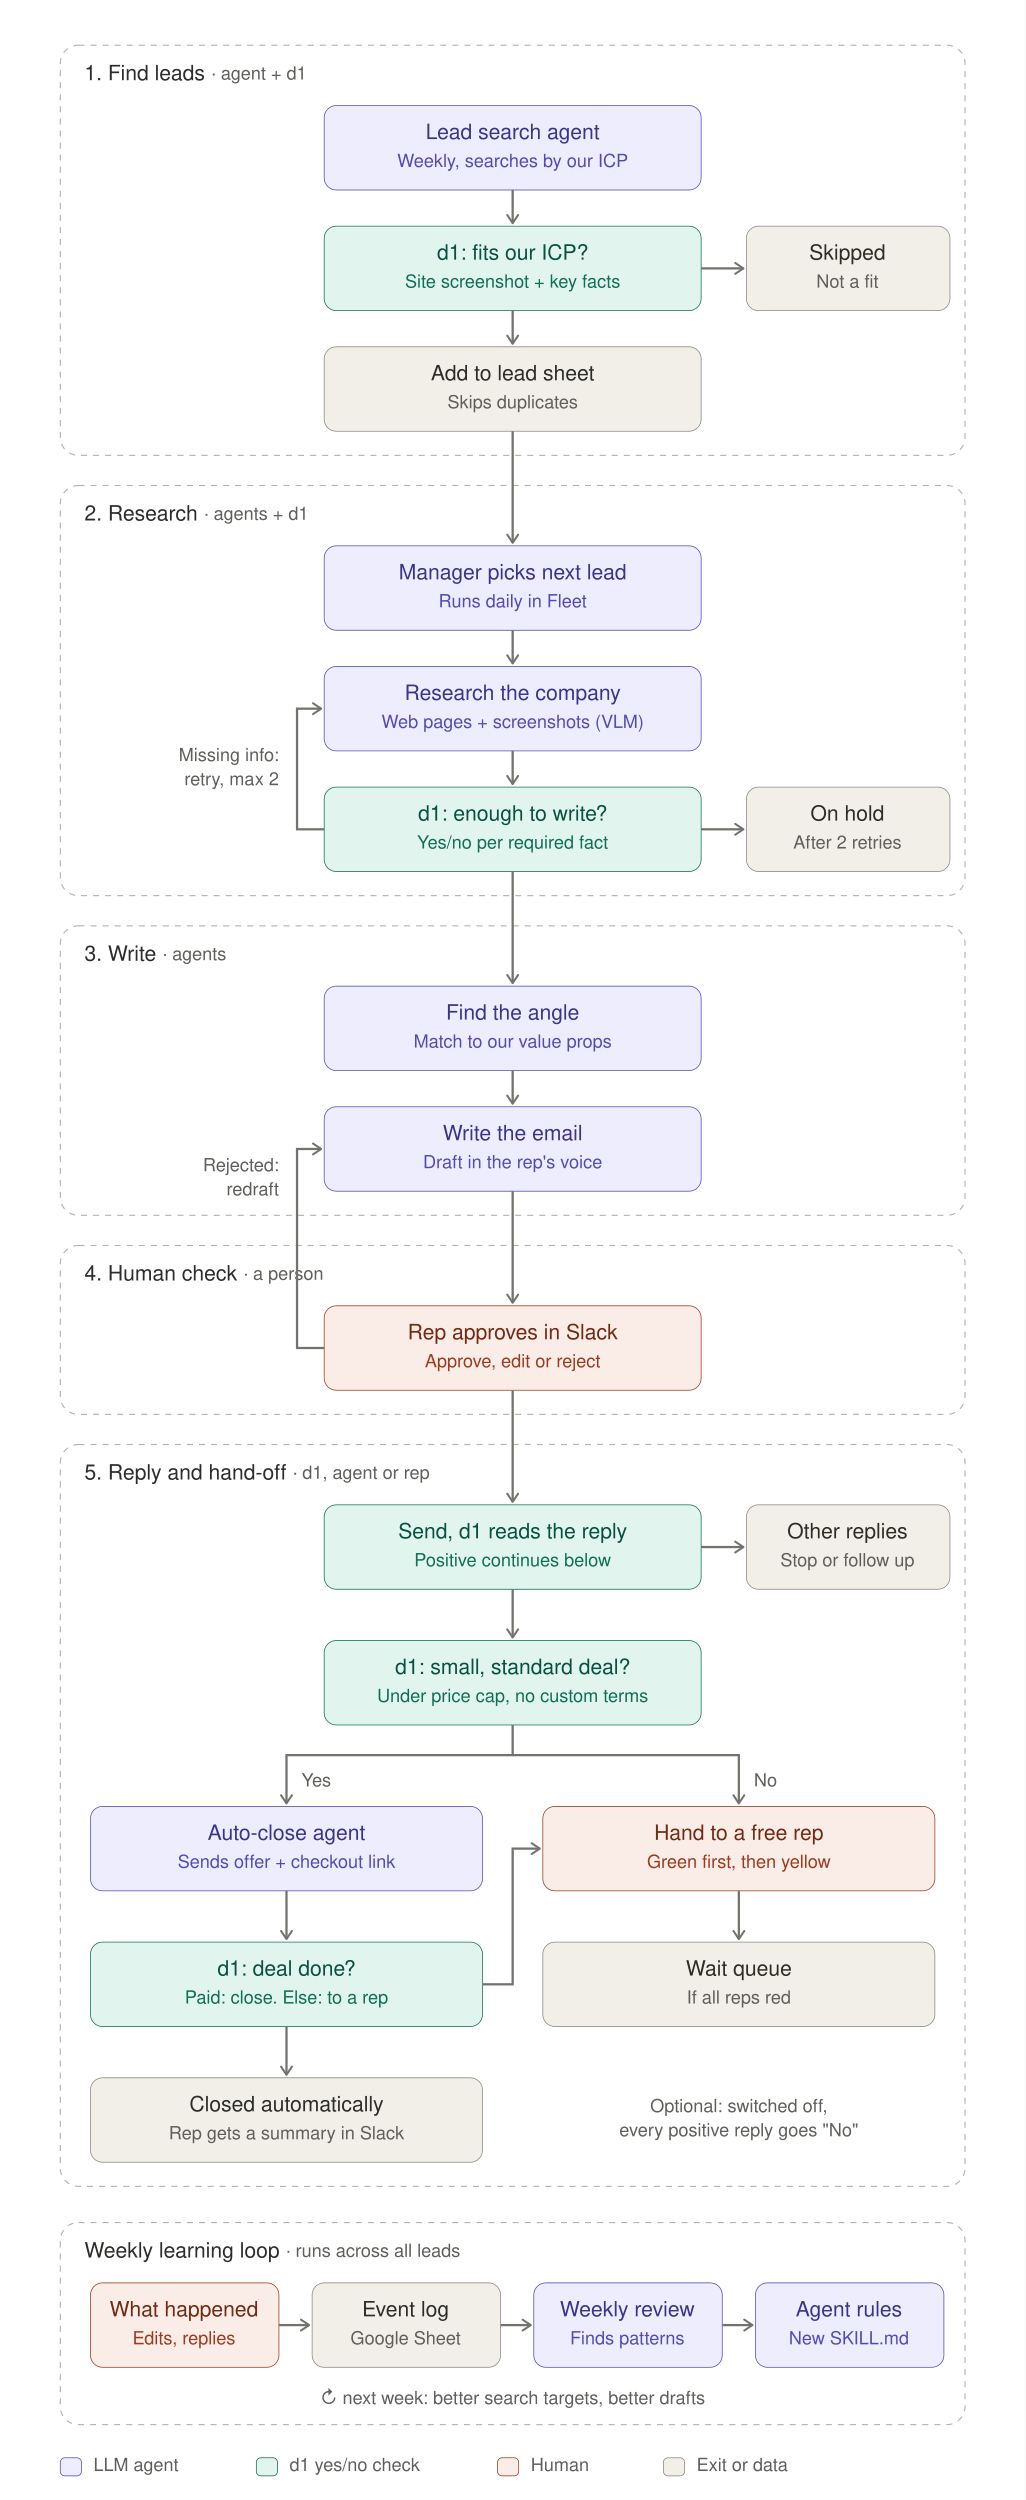
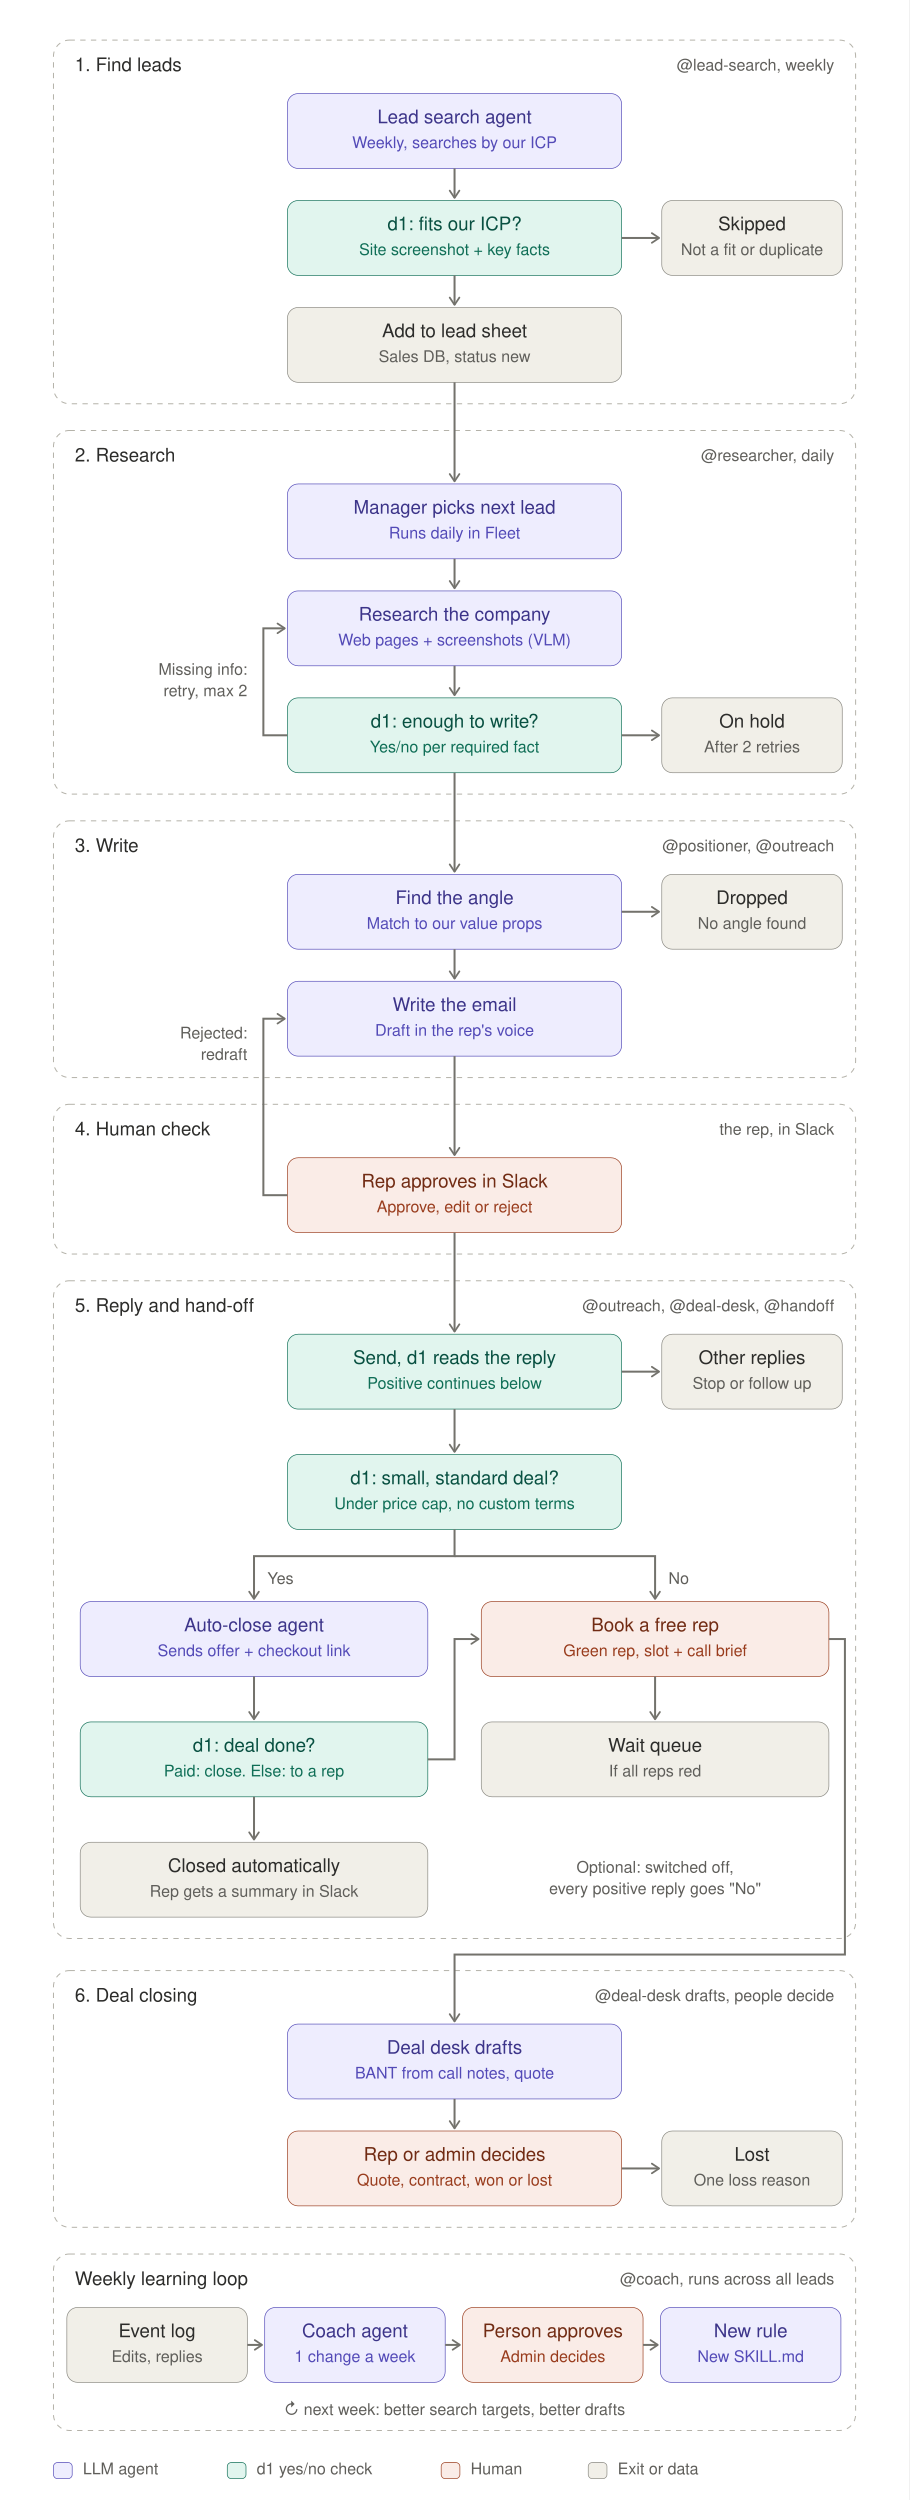
- <svg xmlns="http://www.w3.org/2000/svg" width="680" height="1658" viewBox="0 0 680 1658" role="img">
+ <svg xmlns="http://www.w3.org/2000/svg" width="680" height="1870" viewBox="0 0 680 1870" role="img">
  <style>
text{font-family:-apple-system,BlinkMacSystemFont,"Segoe UI",Helvetica,Arial,sans-serif}
.th{font-size:14px;font-weight:500;fill:#2C2C2A}
.ts{font-size:12px;font-weight:400;fill:#5F5E5A}
.phase{fill:none;stroke:#B4B2A9;stroke-width:0.75;stroke-dasharray:4 4}
.box{fill:#F1EFE8;stroke:#888780;stroke-width:0.5}
.arr{fill:none;stroke:#73726C;stroke-width:1.5}
.c-purple&gt;rect,rect.c-purple{fill:#EEEDFE;stroke:#534AB7;stroke-width:0.5}
.c-purple&gt;.th{fill:#3C3489}.c-purple&gt;.ts{fill:#534AB7}
.c-teal&gt;rect,rect.c-teal{fill:#E1F5EE;stroke:#0F6E56;stroke-width:0.5}
.c-teal&gt;.th{fill:#085041}.c-teal&gt;.ts{fill:#0F6E56}
.c-coral&gt;rect,rect.c-coral{fill:#FAECE7;stroke:#993C1D;stroke-width:0.5}
.c-coral&gt;.th{fill:#712B13}.c-coral&gt;.ts{fill:#993C1D}
</style>
  <defs>
    <marker id="arrow" viewBox="0 0 10 10" refX="8" refY="5" markerWidth="6" markerHeight="6" orient="auto-start-reverse">
      <path d="M2 1L8 5L2 9" fill="none" stroke="#73726C" stroke-width="1.5" stroke-linecap="round" stroke-linejoin="round" />
    </marker>
  </defs>
-   <rect x="0" y="0" width="680" height="1658" fill="#FFFFFF" />
+   <rect x="0" y="0" width="680" height="1870" fill="#FFFFFF" />
  <rect class="phase" x="40" y="30" width="600" height="272" rx="12" />
-   <text class="th" x="56" y="50" dominant-baseline="central">1. Find leads <tspan class="ts" dominant-baseline="central">· agent + d1</tspan>
-   </text>
+   <text class="th" x="56" y="50" dominant-baseline="central">1. Find leads</text>
+   <text class="ts" x="624" y="50" text-anchor="end" dominant-baseline="central">@lead-search, weekly</text>
  <rect class="phase" x="40" y="322" width="600" height="272" rx="12" />
-   <text class="th" x="56" y="342" dominant-baseline="central">2. Research <tspan class="ts" dominant-baseline="central">· agents + d1</tspan>
-   </text>
+   <text class="th" x="56" y="342" dominant-baseline="central">2. Research</text>
+   <text class="ts" x="624" y="342" text-anchor="end" dominant-baseline="central">@researcher, daily</text>
  <rect class="phase" x="40" y="614" width="600" height="192" rx="12" />
-   <text class="th" x="56" y="634" dominant-baseline="central">3. Write <tspan class="ts" dominant-baseline="central">· agents</tspan>
-   </text>
+   <text class="th" x="56" y="634" dominant-baseline="central">3. Write</text>
+   <text class="ts" x="624" y="634" text-anchor="end" dominant-baseline="central">@positioner, @outreach</text>
  <rect class="phase" x="40" y="826" width="600" height="112" rx="12" />
-   <text class="th" x="56" y="846" dominant-baseline="central">4. Human check <tspan class="ts" dominant-baseline="central">· a person</tspan>
-   </text>
+   <text class="th" x="56" y="846" dominant-baseline="central">4. Human check</text>
+   <text class="ts" x="624" y="846" text-anchor="end" dominant-baseline="central">the rep, in Slack</text>
  <rect class="phase" x="40" y="958" width="600" height="492" rx="12" />
-   <text class="th" x="56" y="978" dominant-baseline="central">5. Reply and hand-off <tspan class="ts" dominant-baseline="central">· d1, agent or rep</tspan>
-   </text>
-   <rect class="phase" x="40" y="1474" width="600" height="134" rx="12" />
-   <text class="th" x="56" y="1494" dominant-baseline="central">Weekly learning loop <tspan class="ts" dominant-baseline="central">· runs across all leads</tspan>
-   </text>
+   <text class="th" x="56" y="978" dominant-baseline="central">5. Reply and hand-off</text>
+   <text class="ts" x="624" y="978" text-anchor="end" dominant-baseline="central">@outreach, @deal-desk, @handoff</text>
+   <rect class="phase" x="40" y="1474" width="600" height="192" rx="12" />
+   <text class="th" x="56" y="1494" dominant-baseline="central">6. Deal closing</text>
+   <text class="ts" x="624" y="1494" text-anchor="end" dominant-baseline="central">@deal-desk drafts, people decide</text>
+   <rect class="phase" x="40" y="1686" width="600" height="132" rx="12" />
+   <text class="th" x="56" y="1706" dominant-baseline="central">Weekly learning loop</text>
+   <text class="ts" x="624" y="1706" text-anchor="end" dominant-baseline="central">@coach, runs across all leads</text>
  <g class="c-purple">
    <rect x="215" y="70" width="250" height="56" rx="8" />
    <text class="th" x="340" y="89" text-anchor="middle" dominant-baseline="central">Lead search agent</text>
    <text class="ts" x="340" y="108" text-anchor="middle" dominant-baseline="central">Weekly, searches by our ICP</text>
  </g>
  <g class="c-teal">
    <rect x="215" y="150" width="250" height="56" rx="8" />
    <text class="th" x="340" y="169" text-anchor="middle" dominant-baseline="central">d1: fits our ICP?</text>
    <text class="ts" x="340" y="188" text-anchor="middle" dominant-baseline="central">Site screenshot + key facts</text>
  </g>
  <g>
    <rect class="box" x="495" y="150" width="135" height="56" rx="8" />
-     <text class="th" x="562" y="169" text-anchor="middle" dominant-baseline="central">Skipped</text>
-     <text class="ts" x="562" y="188" text-anchor="middle" dominant-baseline="central">Not a fit</text>
+     <text class="th" x="562.5" y="169" text-anchor="middle" dominant-baseline="central">Skipped</text>
+     <text class="ts" x="562.5" y="188" text-anchor="middle" dominant-baseline="central">Not a fit or duplicate</text>
  </g>
  <g>
    <rect class="box" x="215" y="230" width="250" height="56" rx="8" />
    <text class="th" x="340" y="249" text-anchor="middle" dominant-baseline="central">Add to lead sheet</text>
-     <text class="ts" x="340" y="268" text-anchor="middle" dominant-baseline="central">Skips duplicates</text>
+     <text class="ts" x="340" y="268" text-anchor="middle" dominant-baseline="central">Sales DB, status new</text>
  </g>
  <line x1="340" y1="126" x2="340" y2="148" class="arr" marker-end="url(#arrow)" />
  <line x1="340" y1="206" x2="340" y2="228" class="arr" marker-end="url(#arrow)" />
  <line x1="465" y1="178" x2="493" y2="178" class="arr" marker-end="url(#arrow)" />
  <g class="c-purple">
    <rect x="215" y="362" width="250" height="56" rx="8" />
    <text class="th" x="340" y="381" text-anchor="middle" dominant-baseline="central">Manager picks next lead</text>
    <text class="ts" x="340" y="400" text-anchor="middle" dominant-baseline="central">Runs daily in Fleet</text>
  </g>
  <g class="c-purple">
    <rect x="215" y="442" width="250" height="56" rx="8" />
    <text class="th" x="340" y="461" text-anchor="middle" dominant-baseline="central">Research the company</text>
    <text class="ts" x="340" y="480" text-anchor="middle" dominant-baseline="central">Web pages + screenshots (VLM)</text>
  </g>
  <g class="c-teal">
    <rect x="215" y="522" width="250" height="56" rx="8" />
    <text class="th" x="340" y="541" text-anchor="middle" dominant-baseline="central">d1: enough to write?</text>
    <text class="ts" x="340" y="560" text-anchor="middle" dominant-baseline="central">Yes/no per required fact</text>
  </g>
  <g>
    <rect class="box" x="495" y="522" width="135" height="56" rx="8" />
-     <text class="th" x="562" y="541" text-anchor="middle" dominant-baseline="central">On hold</text>
-     <text class="ts" x="562" y="560" text-anchor="middle" dominant-baseline="central">After 2 retries</text>
+     <text class="th" x="562.5" y="541" text-anchor="middle" dominant-baseline="central">On hold</text>
+     <text class="ts" x="562.5" y="560" text-anchor="middle" dominant-baseline="central">After 2 retries</text>
  </g>
  <line x1="340" y1="286" x2="340" y2="360" class="arr" marker-end="url(#arrow)" />
  <line x1="340" y1="418" x2="340" y2="440" class="arr" marker-end="url(#arrow)" />
  <line x1="340" y1="498" x2="340" y2="520" class="arr" marker-end="url(#arrow)" />
  <line x1="465" y1="550" x2="493" y2="550" class="arr" marker-end="url(#arrow)" />
  <path d="M215 550 L197 550 L197 470 L213 470" class="arr" marker-end="url(#arrow)" />
  <text class="ts" x="185" y="502" text-anchor="end" dominant-baseline="central">Missing info:</text>
  <text class="ts" x="185" y="518" text-anchor="end" dominant-baseline="central">retry, max 2</text>
  <g class="c-purple">
    <rect x="215" y="654" width="250" height="56" rx="8" />
    <text class="th" x="340" y="673" text-anchor="middle" dominant-baseline="central">Find the angle</text>
    <text class="ts" x="340" y="692" text-anchor="middle" dominant-baseline="central">Match to our value props</text>
  </g>
+   <g>
+     <rect class="box" x="495" y="654" width="135" height="56" rx="8" />
+     <text class="th" x="562.5" y="673" text-anchor="middle" dominant-baseline="central">Dropped</text>
+     <text class="ts" x="562.5" y="692" text-anchor="middle" dominant-baseline="central">No angle found</text>
+   </g>
  <g class="c-purple">
    <rect x="215" y="734" width="250" height="56" rx="8" />
    <text class="th" x="340" y="753" text-anchor="middle" dominant-baseline="central">Write the email</text>
    <text class="ts" x="340" y="772" text-anchor="middle" dominant-baseline="central">Draft in the rep's voice</text>
  </g>
  <line x1="340" y1="578" x2="340" y2="652" class="arr" marker-end="url(#arrow)" />
  <line x1="340" y1="710" x2="340" y2="732" class="arr" marker-end="url(#arrow)" />
+   <line x1="465" y1="682" x2="493" y2="682" class="arr" marker-end="url(#arrow)" />
  <g class="c-coral">
    <rect x="215" y="866" width="250" height="56" rx="8" />
    <text class="th" x="340" y="885" text-anchor="middle" dominant-baseline="central">Rep approves in Slack</text>
    <text class="ts" x="340" y="904" text-anchor="middle" dominant-baseline="central">Approve, edit or reject</text>
  </g>
  <line x1="340" y1="790" x2="340" y2="864" class="arr" marker-end="url(#arrow)" />
  <path d="M215 894 L197 894 L197 762 L213 762" class="arr" marker-end="url(#arrow)" />
  <text class="ts" x="185" y="774" text-anchor="end" dominant-baseline="central">Rejected:</text>
  <text class="ts" x="185" y="790" text-anchor="end" dominant-baseline="central">redraft</text>
  <g class="c-teal">
    <rect x="215" y="998" width="250" height="56" rx="8" />
    <text class="th" x="340" y="1017" text-anchor="middle" dominant-baseline="central">Send, d1 reads the reply</text>
    <text class="ts" x="340" y="1036" text-anchor="middle" dominant-baseline="central">Positive continues below</text>
  </g>
  <g>
    <rect class="box" x="495" y="998" width="135" height="56" rx="8" />
-     <text class="th" x="562" y="1017" text-anchor="middle" dominant-baseline="central">Other replies</text>
-     <text class="ts" x="562" y="1036" text-anchor="middle" dominant-baseline="central">Stop or follow up</text>
+     <text class="th" x="562.5" y="1017" text-anchor="middle" dominant-baseline="central">Other replies</text>
+     <text class="ts" x="562.5" y="1036" text-anchor="middle" dominant-baseline="central">Stop or follow up</text>
  </g>
  <line x1="340" y1="922" x2="340" y2="996" class="arr" marker-end="url(#arrow)" />
  <line x1="465" y1="1026" x2="493" y2="1026" class="arr" marker-end="url(#arrow)" />
  <g class="c-teal">
    <rect x="215" y="1088" width="250" height="56" rx="8" />
    <text class="th" x="340" y="1107" text-anchor="middle" dominant-baseline="central">d1: small, standard deal?</text>
    <text class="ts" x="340" y="1126" text-anchor="middle" dominant-baseline="central">Under price cap, no custom terms</text>
  </g>
  <line x1="340" y1="1054" x2="340" y2="1086" class="arr" marker-end="url(#arrow)" />
  <path d="M340 1144 L340 1164 L190 1164 L190 1196" class="arr" marker-end="url(#arrow)" />
  <path d="M340 1164 L490 1164 L490 1196" class="arr" marker-end="url(#arrow)" />
  <text class="ts" x="200" y="1182" dominant-baseline="central">Yes</text>
  <text class="ts" x="500" y="1182" dominant-baseline="central">No</text>
  <g class="c-purple">
    <rect x="60" y="1198" width="260" height="56" rx="8" />
    <text class="th" x="190" y="1217" text-anchor="middle" dominant-baseline="central">Auto-close agent</text>
    <text class="ts" x="190" y="1236" text-anchor="middle" dominant-baseline="central">Sends offer + checkout link</text>
  </g>
  <g class="c-coral">
    <rect x="360" y="1198" width="260" height="56" rx="8" />
-     <text class="th" x="490" y="1217" text-anchor="middle" dominant-baseline="central">Hand to a free rep</text>
-     <text class="ts" x="490" y="1236" text-anchor="middle" dominant-baseline="central">Green first, then yellow</text>
+     <text class="th" x="490" y="1217" text-anchor="middle" dominant-baseline="central">Book a free rep</text>
+     <text class="ts" x="490" y="1236" text-anchor="middle" dominant-baseline="central">Green rep, slot + call brief</text>
  </g>
  <g class="c-teal">
    <rect x="60" y="1288" width="260" height="56" rx="8" />
    <text class="th" x="190" y="1307" text-anchor="middle" dominant-baseline="central">d1: deal done?</text>
    <text class="ts" x="190" y="1326" text-anchor="middle" dominant-baseline="central">Paid: close. Else: to a rep</text>
  </g>
  <g>
    <rect class="box" x="360" y="1288" width="260" height="56" rx="8" />
    <text class="th" x="490" y="1307" text-anchor="middle" dominant-baseline="central">Wait queue</text>
    <text class="ts" x="490" y="1326" text-anchor="middle" dominant-baseline="central">If all reps red</text>
  </g>
  <g>
    <rect class="box" x="60" y="1378" width="260" height="56" rx="8" />
    <text class="th" x="190" y="1397" text-anchor="middle" dominant-baseline="central">Closed automatically</text>
    <text class="ts" x="190" y="1416" text-anchor="middle" dominant-baseline="central">Rep gets a summary in Slack</text>
  </g>
  <line x1="190" y1="1254" x2="190" y2="1286" class="arr" marker-end="url(#arrow)" />
  <line x1="490" y1="1254" x2="490" y2="1286" class="arr" marker-end="url(#arrow)" />
  <line x1="190" y1="1344" x2="190" y2="1376" class="arr" marker-end="url(#arrow)" />
  <path d="M320 1316 L340 1316 L340 1226 L358 1226" class="arr" marker-end="url(#arrow)" />
  <text class="ts" x="490" y="1398" text-anchor="middle" dominant-baseline="central">Optional: switched off,</text>
  <text class="ts" x="490" y="1414" text-anchor="middle" dominant-baseline="central">every positive reply goes "No"</text>
-   <g class="c-coral">
-     <rect x="60" y="1514" width="125" height="56" rx="8" />
-     <text class="th" x="122" y="1533" text-anchor="middle" dominant-baseline="central">What happened</text>
-     <text class="ts" x="122" y="1552" text-anchor="middle" dominant-baseline="central">Edits, replies</text>
-   </g>
-   <g>
-     <rect class="box" x="207" y="1514" width="125" height="56" rx="8" />
-     <text class="th" x="269" y="1533" text-anchor="middle" dominant-baseline="central">Event log</text>
-     <text class="ts" x="269" y="1552" text-anchor="middle" dominant-baseline="central">Google Sheet</text>
-   </g>
-   <g class="c-purple">
-     <rect x="354" y="1514" width="125" height="56" rx="8" />
-     <text class="th" x="416" y="1533" text-anchor="middle" dominant-baseline="central">Weekly review</text>
-     <text class="ts" x="416" y="1552" text-anchor="middle" dominant-baseline="central">Finds patterns</text>
-   </g>
-   <g class="c-purple">
-     <rect x="501" y="1514" width="125" height="56" rx="8" />
-     <text class="th" x="563" y="1533" text-anchor="middle" dominant-baseline="central">Agent rules</text>
-     <text class="ts" x="563" y="1552" text-anchor="middle" dominant-baseline="central">New SKILL.md</text>
-   </g>
-   <line x1="185" y1="1542" x2="205" y2="1542" class="arr" marker-end="url(#arrow)" />
-   <line x1="332" y1="1542" x2="352" y2="1542" class="arr" marker-end="url(#arrow)" />
-   <line x1="479" y1="1542" x2="499" y2="1542" class="arr" marker-end="url(#arrow)" />
-   <text class="ts" x="340" y="1590" text-anchor="middle" dominant-baseline="central">↻ next week: better search targets, better drafts</text>
-   <rect class="c-purple" x="40" y="1630" width="14" height="12" rx="3" />
-   <text class="ts" x="62" y="1636" dominant-baseline="central">LLM agent</text>
-   <rect class="c-teal" x="170" y="1630" width="14" height="12" rx="3" />
-   <text class="ts" x="192" y="1636" dominant-baseline="central">d1 yes/no check</text>
-   <rect class="c-coral" x="330" y="1630" width="14" height="12" rx="3" />
-   <text class="ts" x="352" y="1636" dominant-baseline="central">Human</text>
-   <rect class="box" x="440" y="1630" width="14" height="12" rx="3" />
-   <text class="ts" x="462" y="1636" dominant-baseline="central">Exit or data</text>
+   <path d="M620 1226 L632 1226 L632 1462 L340 1462 L340 1512" class="arr" marker-end="url(#arrow)" />
+   <g class="c-purple">
+     <rect x="215" y="1514" width="250" height="56" rx="8" />
+     <text class="th" x="340" y="1533" text-anchor="middle" dominant-baseline="central">Deal desk drafts</text>
+     <text class="ts" x="340" y="1552" text-anchor="middle" dominant-baseline="central">BANT from call notes, quote</text>
+   </g>
+   <g class="c-coral">
+     <rect x="215" y="1594" width="250" height="56" rx="8" />
+     <text class="th" x="340" y="1613" text-anchor="middle" dominant-baseline="central">Rep or admin decides</text>
+     <text class="ts" x="340" y="1632" text-anchor="middle" dominant-baseline="central">Quote, contract, won or lost</text>
+   </g>
+   <g>
+     <rect class="box" x="495" y="1594" width="135" height="56" rx="8" />
+     <text class="th" x="562.5" y="1613" text-anchor="middle" dominant-baseline="central">Lost</text>
+     <text class="ts" x="562.5" y="1632" text-anchor="middle" dominant-baseline="central">One loss reason</text>
+   </g>
+   <line x1="340" y1="1570" x2="340" y2="1592" class="arr" marker-end="url(#arrow)" />
+   <line x1="465" y1="1622" x2="493" y2="1622" class="arr" marker-end="url(#arrow)" />
+   <g>
+     <rect class="box" x="50" y="1726" width="135" height="56" rx="8" />
+     <text class="th" x="117.5" y="1745" text-anchor="middle" dominant-baseline="central">Event log</text>
+     <text class="ts" x="117.5" y="1764" text-anchor="middle" dominant-baseline="central">Edits, replies</text>
+   </g>
+   <g class="c-purple">
+     <rect x="198" y="1726" width="135" height="56" rx="8" />
+     <text class="th" x="265.5" y="1745" text-anchor="middle" dominant-baseline="central">Coach agent</text>
+     <text class="ts" x="265.5" y="1764" text-anchor="middle" dominant-baseline="central">1 change a week</text>
+   </g>
+   <g class="c-coral">
+     <rect x="346" y="1726" width="135" height="56" rx="8" />
+     <text class="th" x="413.5" y="1745" text-anchor="middle" dominant-baseline="central">Person approves</text>
+     <text class="ts" x="413.5" y="1764" text-anchor="middle" dominant-baseline="central">Admin decides</text>
+   </g>
+   <g class="c-purple">
+     <rect x="494" y="1726" width="135" height="56" rx="8" />
+     <text class="th" x="561.5" y="1745" text-anchor="middle" dominant-baseline="central">New rule</text>
+     <text class="ts" x="561.5" y="1764" text-anchor="middle" dominant-baseline="central">New SKILL.md</text>
+   </g>
+   <line x1="185" y1="1754" x2="196" y2="1754" class="arr" marker-end="url(#arrow)" />
+   <line x1="333" y1="1754" x2="344" y2="1754" class="arr" marker-end="url(#arrow)" />
+   <line x1="481" y1="1754" x2="492" y2="1754" class="arr" marker-end="url(#arrow)" />
+   <text class="ts" x="340" y="1802" text-anchor="middle" dominant-baseline="central">↻ next week: better search targets, better drafts</text>
+   <rect class="c-purple" x="40" y="1842" width="14" height="12" rx="3" />
+   <text class="ts" x="62" y="1848" dominant-baseline="central">LLM agent</text>
+   <rect class="c-teal" x="170" y="1842" width="14" height="12" rx="3" />
+   <text class="ts" x="192" y="1848" dominant-baseline="central">d1 yes/no check</text>
+   <rect class="c-coral" x="330" y="1842" width="14" height="12" rx="3" />
+   <text class="ts" x="352" y="1848" dominant-baseline="central">Human</text>
+   <rect class="box" x="440" y="1842" width="14" height="12" rx="3" />
+   <text class="ts" x="462" y="1848" dominant-baseline="central">Exit or data</text>
</svg>
